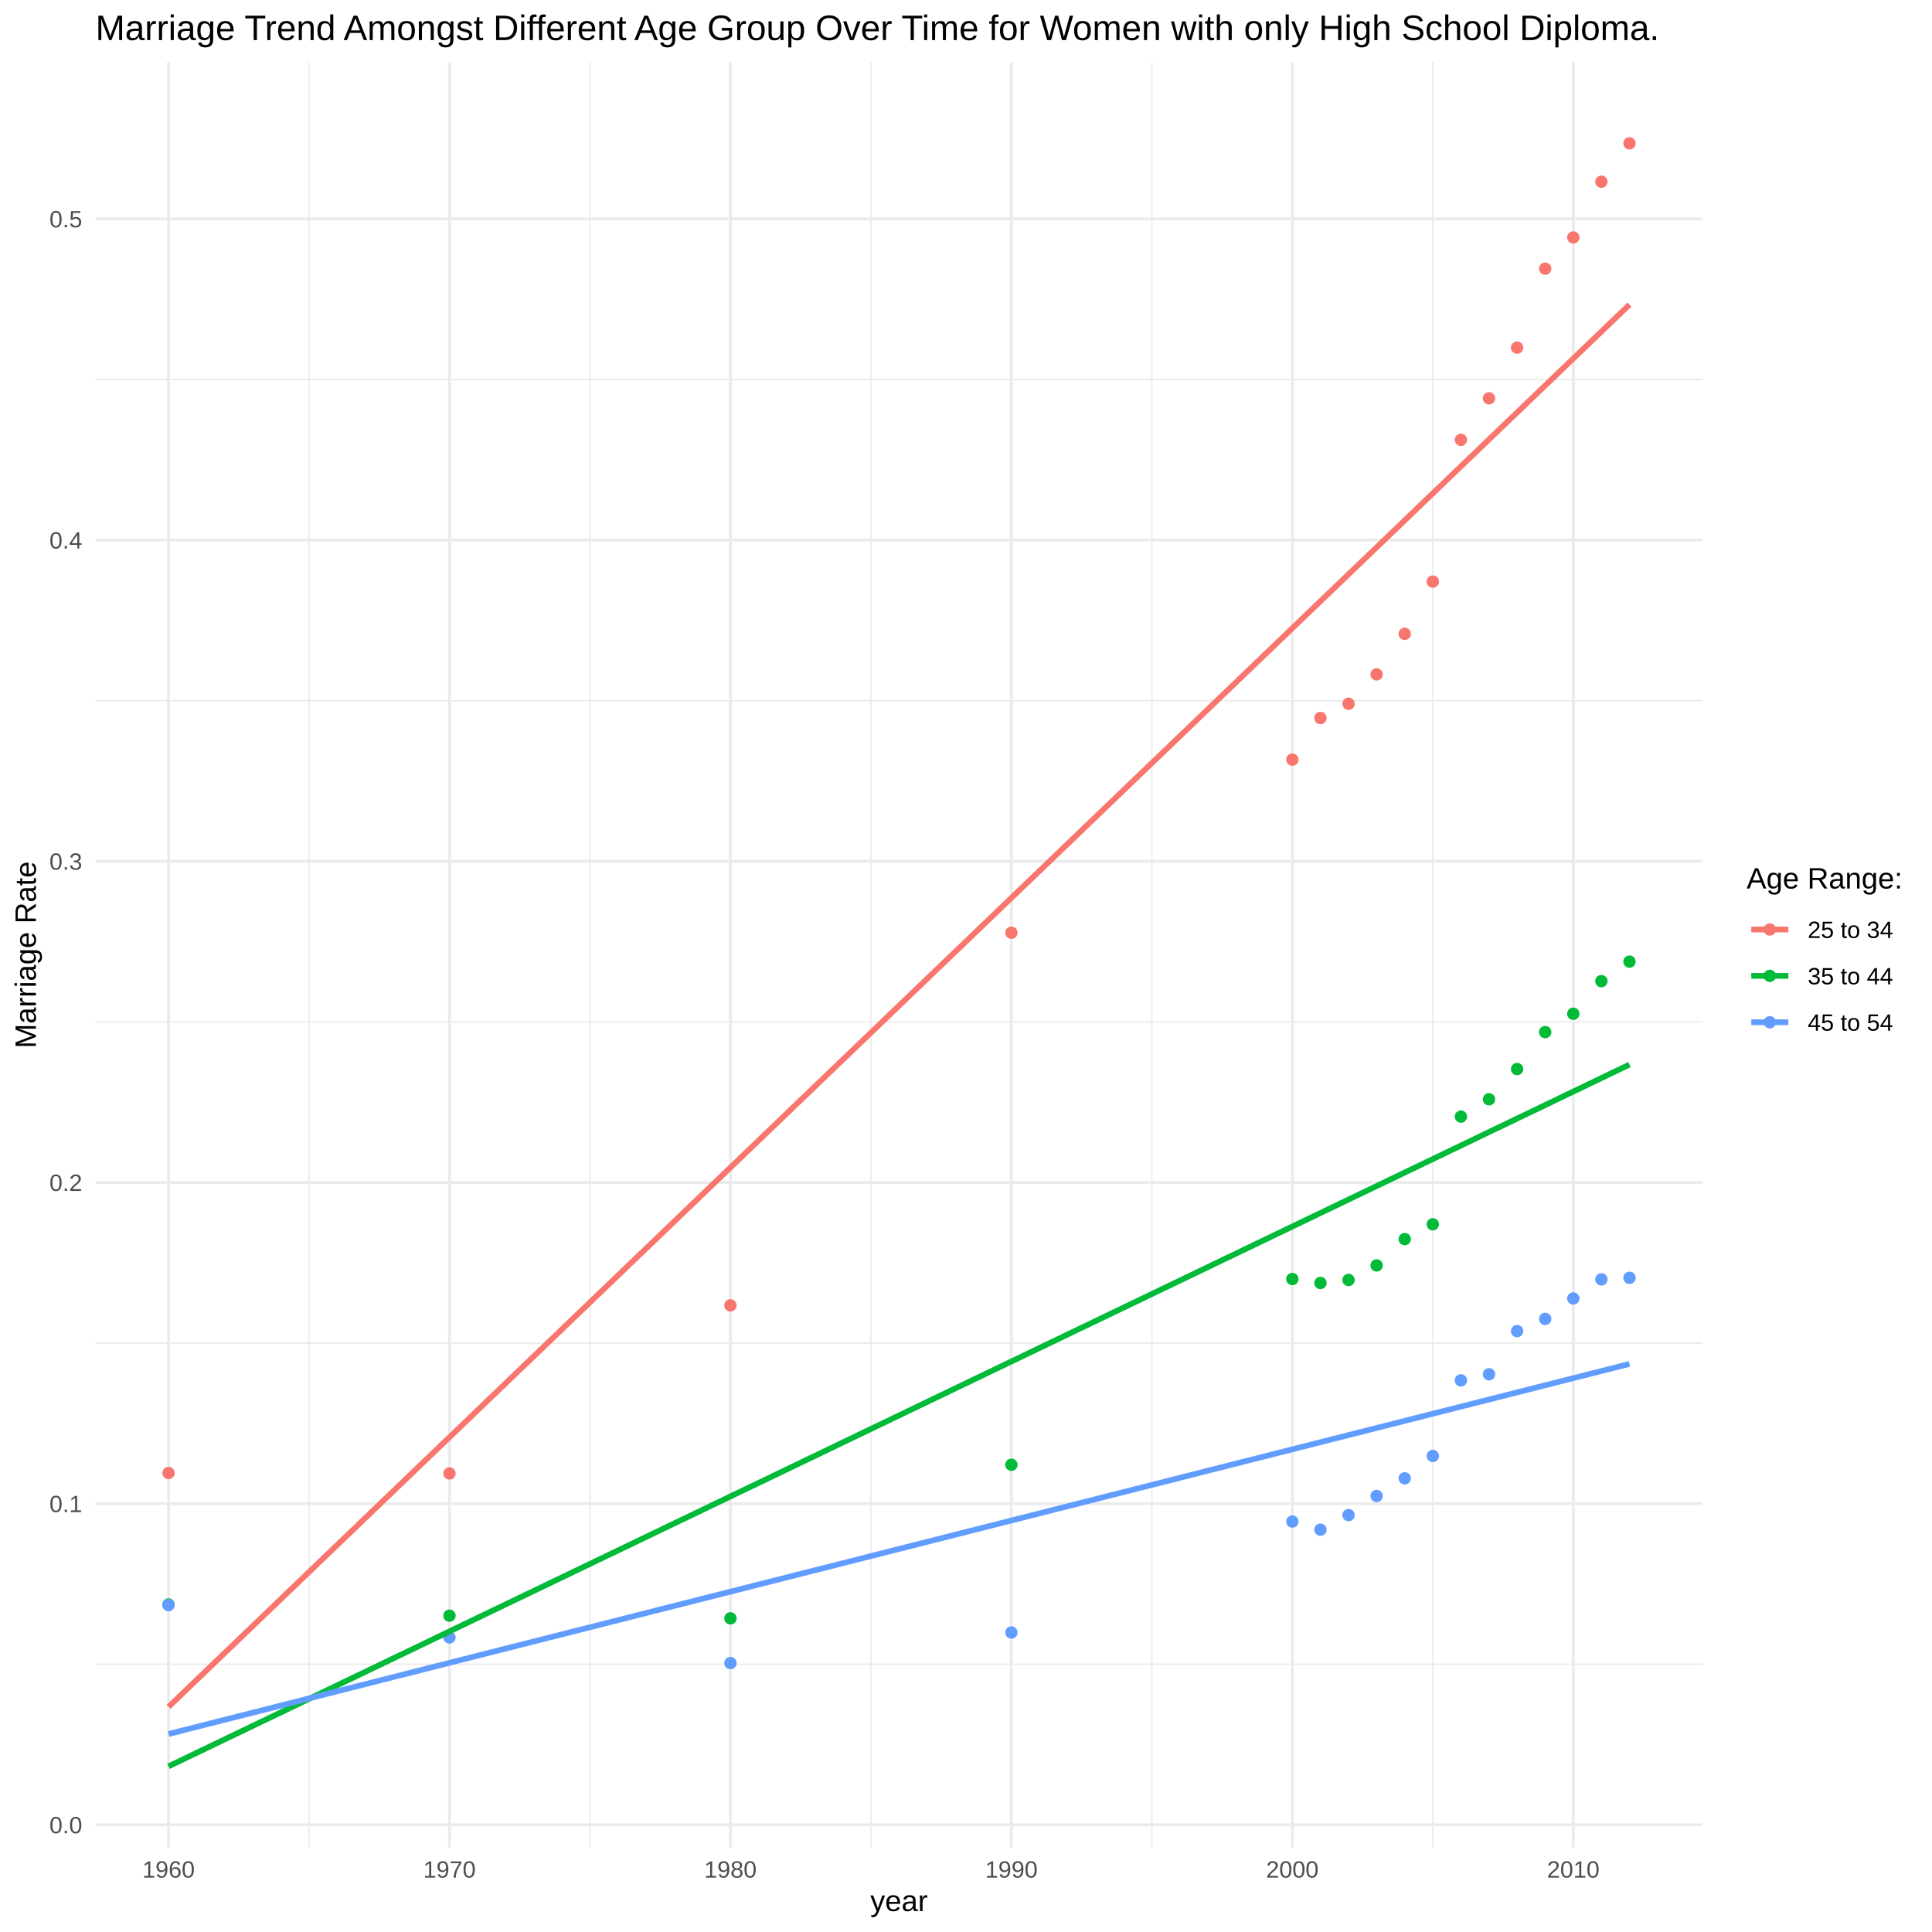
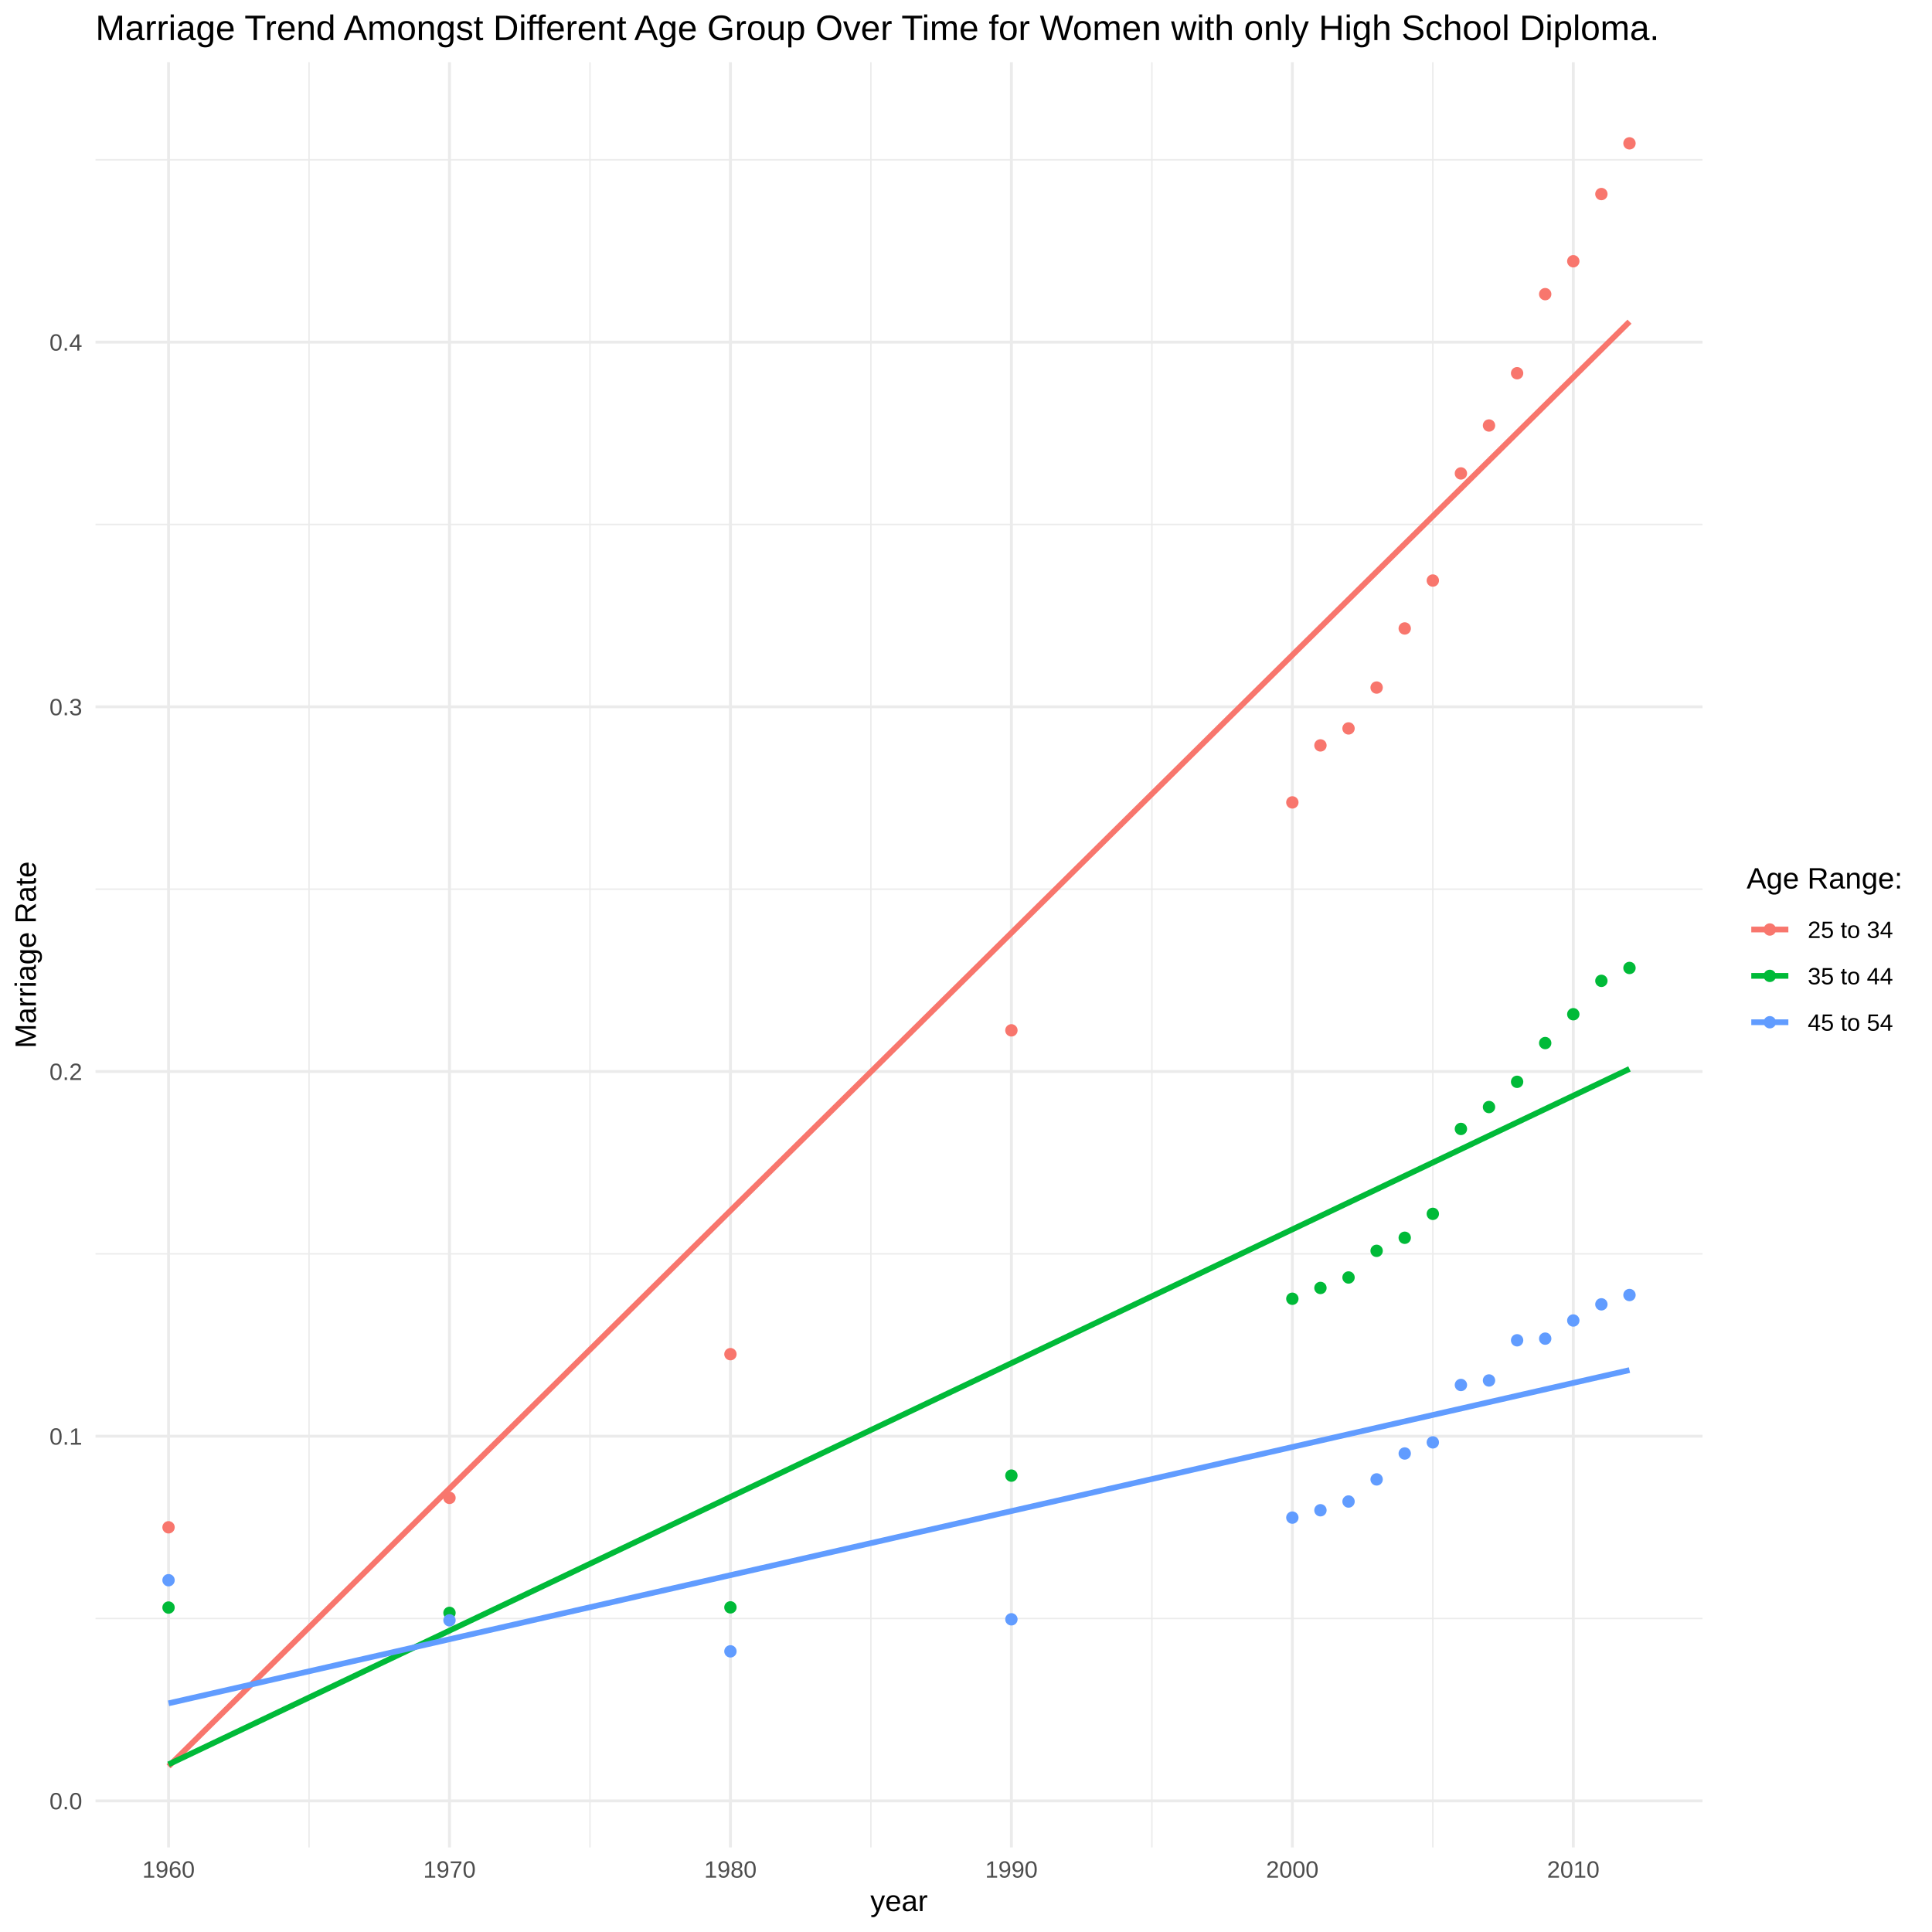
<svg xmlns="http://www.w3.org/2000/svg" class="svglite" width="720.00pt" height="720.00pt" viewBox="0 0 720.00 720.00">
  <defs>
    <style type="text/css">
    .svglite line, .svglite polyline, .svglite polygon, .svglite path, .svglite rect, .svglite circle {
      fill: none;
      stroke: #000000;
      stroke-linecap: round;
      stroke-linejoin: round;
      stroke-miterlimit: 10.00;
    }
  </style>
  </defs>
  <rect width="100%" height="100%" style="stroke: none; fill: #FFFFFF;" />
  <defs>
    <clipPath id="cpMC4wMHw3MjAuMDB8MC4wMHw3MjAuMDA=">
      <rect x="0.00" y="0.00" width="720.00" height="720.00" />
    </clipPath>
  </defs>
  <g clip-path="url(#cpMC4wMHw3MjAuMDB8MC4wMHw3MjAuMDA=)">
</g>
  <defs>
    <clipPath id="cpMzUuNTl8NjM0LjQ4fDIzLjE4fDY4OC41MA==">
      <rect x="35.59" y="23.18" width="598.90" height="665.33" />
    </clipPath>
  </defs>
  <g clip-path="url(#cpMzUuNTl8NjM0LjQ4fDIzLjE4fDY4OC41MA==)">
-     <polyline points="35.59,620.21 634.48,620.21 " style="stroke-width: 0.53; stroke: #EBEBEB; stroke-linecap: butt;" />
-     <polyline points="35.59,500.52 634.48,500.52 " style="stroke-width: 0.53; stroke: #EBEBEB; stroke-linecap: butt;" />
-     <polyline points="35.59,380.82 634.48,380.82 " style="stroke-width: 0.53; stroke: #EBEBEB; stroke-linecap: butt;" />
-     <polyline points="35.59,261.12 634.48,261.12 " style="stroke-width: 0.53; stroke: #EBEBEB; stroke-linecap: butt;" />
-     <polyline points="35.59,141.42 634.48,141.42 " style="stroke-width: 0.53; stroke: #EBEBEB; stroke-linecap: butt;" />
+     <polyline points="35.59,603.18 634.48,603.18 " style="stroke-width: 0.53; stroke: #EBEBEB; stroke-linecap: butt;" />
+     <polyline points="35.59,467.27 634.48,467.27 " style="stroke-width: 0.53; stroke: #EBEBEB; stroke-linecap: butt;" />
+     <polyline points="35.59,331.37 634.48,331.37 " style="stroke-width: 0.53; stroke: #EBEBEB; stroke-linecap: butt;" />
+     <polyline points="35.59,195.46 634.48,195.46 " style="stroke-width: 0.53; stroke: #EBEBEB; stroke-linecap: butt;" />
+     <polyline points="35.59,59.56 634.48,59.56 " style="stroke-width: 0.53; stroke: #EBEBEB; stroke-linecap: butt;" />
    <polyline points="115.16,688.50 115.16,23.18 " style="stroke-width: 0.53; stroke: #EBEBEB; stroke-linecap: butt;" />
    <polyline points="219.86,688.50 219.86,23.18 " style="stroke-width: 0.53; stroke: #EBEBEB; stroke-linecap: butt;" />
    <polyline points="324.56,688.50 324.56,23.18 " style="stroke-width: 0.53; stroke: #EBEBEB; stroke-linecap: butt;" />
    <polyline points="429.27,688.50 429.27,23.18 " style="stroke-width: 0.53; stroke: #EBEBEB; stroke-linecap: butt;" />
    <polyline points="533.97,688.50 533.97,23.18 " style="stroke-width: 0.53; stroke: #EBEBEB; stroke-linecap: butt;" />
-     <polyline points="35.59,680.06 634.48,680.06 " style="stroke-width: 1.07; stroke: #EBEBEB; stroke-linecap: butt;" />
-     <polyline points="35.59,560.37 634.48,560.37 " style="stroke-width: 1.07; stroke: #EBEBEB; stroke-linecap: butt;" />
-     <polyline points="35.59,440.67 634.48,440.67 " style="stroke-width: 1.07; stroke: #EBEBEB; stroke-linecap: butt;" />
-     <polyline points="35.59,320.97 634.48,320.97 " style="stroke-width: 1.07; stroke: #EBEBEB; stroke-linecap: butt;" />
-     <polyline points="35.59,201.27 634.48,201.27 " style="stroke-width: 1.07; stroke: #EBEBEB; stroke-linecap: butt;" />
-     <polyline points="35.59,81.57 634.48,81.57 " style="stroke-width: 1.07; stroke: #EBEBEB; stroke-linecap: butt;" />
+     <polyline points="35.59,671.13 634.48,671.13 " style="stroke-width: 1.07; stroke: #EBEBEB; stroke-linecap: butt;" />
+     <polyline points="35.59,535.23 634.48,535.23 " style="stroke-width: 1.07; stroke: #EBEBEB; stroke-linecap: butt;" />
+     <polyline points="35.59,399.32 634.48,399.32 " style="stroke-width: 1.07; stroke: #EBEBEB; stroke-linecap: butt;" />
+     <polyline points="35.59,263.41 634.48,263.41 " style="stroke-width: 1.07; stroke: #EBEBEB; stroke-linecap: butt;" />
+     <polyline points="35.59,127.51 634.48,127.51 " style="stroke-width: 1.07; stroke: #EBEBEB; stroke-linecap: butt;" />
    <polyline points="62.81,688.50 62.81,23.18 " style="stroke-width: 1.07; stroke: #EBEBEB; stroke-linecap: butt;" />
    <polyline points="167.51,688.50 167.51,23.18 " style="stroke-width: 1.07; stroke: #EBEBEB; stroke-linecap: butt;" />
    <polyline points="272.21,688.50 272.21,23.18 " style="stroke-width: 1.07; stroke: #EBEBEB; stroke-linecap: butt;" />
    <polyline points="376.92,688.50 376.92,23.18 " style="stroke-width: 1.07; stroke: #EBEBEB; stroke-linecap: butt;" />
    <polyline points="481.62,688.50 481.62,23.18 " style="stroke-width: 1.07; stroke: #EBEBEB; stroke-linecap: butt;" />
    <polyline points="586.32,688.50 586.32,23.18 " style="stroke-width: 1.07; stroke: #EBEBEB; stroke-linecap: butt;" />
-     <circle cx="62.81" cy="548.95" r="1.95" style="stroke-width: 0.71; stroke: #F8766D; fill: #F8766D;" />
-     <circle cx="62.81" cy="597.95" r="1.95" style="stroke-width: 0.71; stroke: #00BA38; fill: #00BA38;" />
-     <circle cx="62.81" cy="598.18" r="1.95" style="stroke-width: 0.71; stroke: #619CFF; fill: #619CFF;" />
-     <circle cx="167.51" cy="549.11" r="1.95" style="stroke-width: 0.71; stroke: #F8766D; fill: #F8766D;" />
-     <circle cx="167.51" cy="602.12" r="1.95" style="stroke-width: 0.71; stroke: #00BA38; fill: #00BA38;" />
-     <circle cx="167.51" cy="610.24" r="1.95" style="stroke-width: 0.71; stroke: #619CFF; fill: #619CFF;" />
-     <circle cx="272.21" cy="486.47" r="1.95" style="stroke-width: 0.71; stroke: #F8766D; fill: #F8766D;" />
-     <circle cx="272.21" cy="603.11" r="1.95" style="stroke-width: 0.71; stroke: #00BA38; fill: #00BA38;" />
-     <circle cx="272.21" cy="619.78" r="1.95" style="stroke-width: 0.71; stroke: #619CFF; fill: #619CFF;" />
-     <circle cx="376.92" cy="347.60" r="1.95" style="stroke-width: 0.71; stroke: #F8766D; fill: #F8766D;" />
-     <circle cx="376.92" cy="545.88" r="1.95" style="stroke-width: 0.71; stroke: #00BA38; fill: #00BA38;" />
-     <circle cx="376.92" cy="608.39" r="1.95" style="stroke-width: 0.71; stroke: #619CFF; fill: #619CFF;" />
-     <circle cx="481.62" cy="283.08" r="1.95" style="stroke-width: 0.71; stroke: #F8766D; fill: #F8766D;" />
-     <circle cx="481.62" cy="476.65" r="1.95" style="stroke-width: 0.71; stroke: #00BA38; fill: #00BA38;" />
-     <circle cx="481.62" cy="567.03" r="1.95" style="stroke-width: 0.71; stroke: #619CFF; fill: #619CFF;" />
-     <circle cx="492.09" cy="267.58" r="1.95" style="stroke-width: 0.71; stroke: #F8766D; fill: #F8766D;" />
-     <circle cx="492.09" cy="478.13" r="1.95" style="stroke-width: 0.71; stroke: #00BA38; fill: #00BA38;" />
-     <circle cx="492.09" cy="570.07" r="1.95" style="stroke-width: 0.71; stroke: #619CFF; fill: #619CFF;" />
-     <circle cx="502.56" cy="262.27" r="1.95" style="stroke-width: 0.71; stroke: #F8766D; fill: #F8766D;" />
-     <circle cx="502.56" cy="477.01" r="1.95" style="stroke-width: 0.71; stroke: #00BA38; fill: #00BA38;" />
-     <circle cx="502.56" cy="564.63" r="1.95" style="stroke-width: 0.71; stroke: #619CFF; fill: #619CFF;" />
-     <circle cx="513.03" cy="251.32" r="1.95" style="stroke-width: 0.71; stroke: #F8766D; fill: #F8766D;" />
-     <circle cx="513.03" cy="471.59" r="1.95" style="stroke-width: 0.71; stroke: #00BA38; fill: #00BA38;" />
-     <circle cx="513.03" cy="557.50" r="1.95" style="stroke-width: 0.71; stroke: #619CFF; fill: #619CFF;" />
-     <circle cx="523.50" cy="236.21" r="1.95" style="stroke-width: 0.71; stroke: #F8766D; fill: #F8766D;" />
-     <circle cx="523.50" cy="461.78" r="1.95" style="stroke-width: 0.71; stroke: #00BA38; fill: #00BA38;" />
-     <circle cx="523.50" cy="550.93" r="1.95" style="stroke-width: 0.71; stroke: #619CFF; fill: #619CFF;" />
-     <circle cx="533.97" cy="216.75" r="1.95" style="stroke-width: 0.71; stroke: #F8766D; fill: #F8766D;" />
-     <circle cx="533.97" cy="456.26" r="1.95" style="stroke-width: 0.71; stroke: #00BA38; fill: #00BA38;" />
-     <circle cx="533.97" cy="542.60" r="1.95" style="stroke-width: 0.71; stroke: #619CFF; fill: #619CFF;" />
-     <circle cx="544.44" cy="163.91" r="1.95" style="stroke-width: 0.71; stroke: #F8766D; fill: #F8766D;" />
-     <circle cx="544.44" cy="416.12" r="1.95" style="stroke-width: 0.71; stroke: #00BA38; fill: #00BA38;" />
-     <circle cx="544.44" cy="514.43" r="1.95" style="stroke-width: 0.71; stroke: #619CFF; fill: #619CFF;" />
-     <circle cx="554.91" cy="148.44" r="1.95" style="stroke-width: 0.71; stroke: #F8766D; fill: #F8766D;" />
-     <circle cx="554.91" cy="409.67" r="1.95" style="stroke-width: 0.71; stroke: #00BA38; fill: #00BA38;" />
-     <circle cx="554.91" cy="512.15" r="1.95" style="stroke-width: 0.71; stroke: #619CFF; fill: #619CFF;" />
-     <circle cx="565.38" cy="129.55" r="1.95" style="stroke-width: 0.71; stroke: #F8766D; fill: #F8766D;" />
-     <circle cx="565.38" cy="398.41" r="1.95" style="stroke-width: 0.71; stroke: #00BA38; fill: #00BA38;" />
-     <circle cx="565.38" cy="496.06" r="1.95" style="stroke-width: 0.71; stroke: #619CFF; fill: #619CFF;" />
-     <circle cx="575.85" cy="100.12" r="1.95" style="stroke-width: 0.71; stroke: #F8766D; fill: #F8766D;" />
-     <circle cx="575.85" cy="384.64" r="1.95" style="stroke-width: 0.71; stroke: #00BA38; fill: #00BA38;" />
-     <circle cx="575.85" cy="491.51" r="1.95" style="stroke-width: 0.71; stroke: #619CFF; fill: #619CFF;" />
-     <circle cx="586.32" cy="88.49" r="1.95" style="stroke-width: 0.71; stroke: #F8766D; fill: #F8766D;" />
-     <circle cx="586.32" cy="377.80" r="1.95" style="stroke-width: 0.71; stroke: #00BA38; fill: #00BA38;" />
-     <circle cx="586.32" cy="483.90" r="1.95" style="stroke-width: 0.71; stroke: #619CFF; fill: #619CFF;" />
-     <circle cx="596.79" cy="67.72" r="1.95" style="stroke-width: 0.71; stroke: #F8766D; fill: #F8766D;" />
-     <circle cx="596.79" cy="365.64" r="1.95" style="stroke-width: 0.71; stroke: #00BA38; fill: #00BA38;" />
-     <circle cx="596.79" cy="476.78" r="1.95" style="stroke-width: 0.71; stroke: #619CFF; fill: #619CFF;" />
+     <circle cx="62.81" cy="569.18" r="1.95" style="stroke-width: 0.71; stroke: #F8766D; fill: #F8766D;" />
+     <circle cx="62.81" cy="599.09" r="1.95" style="stroke-width: 0.71; stroke: #00BA38; fill: #00BA38;" />
+     <circle cx="62.81" cy="588.90" r="1.95" style="stroke-width: 0.71; stroke: #619CFF; fill: #619CFF;" />
+     <circle cx="167.51" cy="558.22" r="1.95" style="stroke-width: 0.71; stroke: #F8766D; fill: #F8766D;" />
+     <circle cx="167.51" cy="601.07" r="1.95" style="stroke-width: 0.71; stroke: #00BA38; fill: #00BA38;" />
+     <circle cx="167.51" cy="603.84" r="1.95" style="stroke-width: 0.71; stroke: #619CFF; fill: #619CFF;" />
+     <circle cx="272.21" cy="504.66" r="1.95" style="stroke-width: 0.71; stroke: #F8766D; fill: #F8766D;" />
+     <circle cx="272.21" cy="599.02" r="1.95" style="stroke-width: 0.71; stroke: #00BA38; fill: #00BA38;" />
+     <circle cx="272.21" cy="615.41" r="1.95" style="stroke-width: 0.71; stroke: #619CFF; fill: #619CFF;" />
+     <circle cx="376.92" cy="383.98" r="1.95" style="stroke-width: 0.71; stroke: #F8766D; fill: #F8766D;" />
+     <circle cx="376.92" cy="549.92" r="1.95" style="stroke-width: 0.71; stroke: #00BA38; fill: #00BA38;" />
+     <circle cx="376.92" cy="603.47" r="1.95" style="stroke-width: 0.71; stroke: #619CFF; fill: #619CFF;" />
+     <circle cx="481.62" cy="299.03" r="1.95" style="stroke-width: 0.71; stroke: #F8766D; fill: #F8766D;" />
+     <circle cx="481.62" cy="484.01" r="1.95" style="stroke-width: 0.71; stroke: #00BA38; fill: #00BA38;" />
+     <circle cx="481.62" cy="565.57" r="1.95" style="stroke-width: 0.71; stroke: #619CFF; fill: #619CFF;" />
+     <circle cx="492.09" cy="277.79" r="1.95" style="stroke-width: 0.71; stroke: #F8766D; fill: #F8766D;" />
+     <circle cx="492.09" cy="479.98" r="1.95" style="stroke-width: 0.71; stroke: #00BA38; fill: #00BA38;" />
+     <circle cx="492.09" cy="562.83" r="1.95" style="stroke-width: 0.71; stroke: #619CFF; fill: #619CFF;" />
+     <circle cx="502.56" cy="271.46" r="1.95" style="stroke-width: 0.71; stroke: #F8766D; fill: #F8766D;" />
+     <circle cx="502.56" cy="476.08" r="1.95" style="stroke-width: 0.71; stroke: #00BA38; fill: #00BA38;" />
+     <circle cx="502.56" cy="559.57" r="1.95" style="stroke-width: 0.71; stroke: #619CFF; fill: #619CFF;" />
+     <circle cx="513.03" cy="256.23" r="1.95" style="stroke-width: 0.71; stroke: #F8766D; fill: #F8766D;" />
+     <circle cx="513.03" cy="466.15" r="1.95" style="stroke-width: 0.71; stroke: #00BA38; fill: #00BA38;" />
+     <circle cx="513.03" cy="551.33" r="1.95" style="stroke-width: 0.71; stroke: #619CFF; fill: #619CFF;" />
+     <circle cx="523.50" cy="234.21" r="1.95" style="stroke-width: 0.71; stroke: #F8766D; fill: #F8766D;" />
+     <circle cx="523.50" cy="461.28" r="1.95" style="stroke-width: 0.71; stroke: #00BA38; fill: #00BA38;" />
+     <circle cx="523.50" cy="541.67" r="1.95" style="stroke-width: 0.71; stroke: #619CFF; fill: #619CFF;" />
+     <circle cx="533.97" cy="216.35" r="1.95" style="stroke-width: 0.71; stroke: #F8766D; fill: #F8766D;" />
+     <circle cx="533.97" cy="452.37" r="1.95" style="stroke-width: 0.71; stroke: #00BA38; fill: #00BA38;" />
+     <circle cx="533.97" cy="537.53" r="1.95" style="stroke-width: 0.71; stroke: #619CFF; fill: #619CFF;" />
+     <circle cx="544.44" cy="176.43" r="1.95" style="stroke-width: 0.71; stroke: #F8766D; fill: #F8766D;" />
+     <circle cx="544.44" cy="420.72" r="1.95" style="stroke-width: 0.71; stroke: #00BA38; fill: #00BA38;" />
+     <circle cx="544.44" cy="516.14" r="1.95" style="stroke-width: 0.71; stroke: #619CFF; fill: #619CFF;" />
+     <circle cx="554.91" cy="158.57" r="1.95" style="stroke-width: 0.71; stroke: #F8766D; fill: #F8766D;" />
+     <circle cx="554.91" cy="412.56" r="1.95" style="stroke-width: 0.71; stroke: #00BA38; fill: #00BA38;" />
+     <circle cx="554.91" cy="514.46" r="1.95" style="stroke-width: 0.71; stroke: #619CFF; fill: #619CFF;" />
+     <circle cx="565.38" cy="139.09" r="1.95" style="stroke-width: 0.71; stroke: #F8766D; fill: #F8766D;" />
+     <circle cx="565.38" cy="403.16" r="1.95" style="stroke-width: 0.71; stroke: #00BA38; fill: #00BA38;" />
+     <circle cx="565.38" cy="499.49" r="1.95" style="stroke-width: 0.71; stroke: #619CFF; fill: #619CFF;" />
+     <circle cx="575.85" cy="109.62" r="1.95" style="stroke-width: 0.71; stroke: #F8766D; fill: #F8766D;" />
+     <circle cx="575.85" cy="388.72" r="1.95" style="stroke-width: 0.71; stroke: #00BA38; fill: #00BA38;" />
+     <circle cx="575.85" cy="498.87" r="1.95" style="stroke-width: 0.71; stroke: #619CFF; fill: #619CFF;" />
+     <circle cx="586.32" cy="97.36" r="1.95" style="stroke-width: 0.71; stroke: #F8766D; fill: #F8766D;" />
+     <circle cx="586.32" cy="377.98" r="1.95" style="stroke-width: 0.71; stroke: #00BA38; fill: #00BA38;" />
+     <circle cx="586.32" cy="492.11" r="1.95" style="stroke-width: 0.71; stroke: #619CFF; fill: #619CFF;" />
+     <circle cx="596.79" cy="72.32" r="1.95" style="stroke-width: 0.71; stroke: #F8766D; fill: #F8766D;" />
+     <circle cx="596.79" cy="365.53" r="1.95" style="stroke-width: 0.71; stroke: #00BA38; fill: #00BA38;" />
+     <circle cx="596.79" cy="486.09" r="1.95" style="stroke-width: 0.71; stroke: #619CFF; fill: #619CFF;" />
    <circle cx="607.26" cy="53.42" r="1.95" style="stroke-width: 0.71; stroke: #F8766D; fill: #F8766D;" />
-     <circle cx="607.26" cy="358.37" r="1.95" style="stroke-width: 0.71; stroke: #00BA38; fill: #00BA38;" />
-     <circle cx="607.26" cy="476.20" r="1.95" style="stroke-width: 0.71; stroke: #619CFF; fill: #619CFF;" />
-     <polyline points="62.81,636.10 69.70,629.48 76.59,622.87 83.48,616.25 90.38,609.64 97.27,603.02 104.16,596.41 111.05,589.79 117.94,583.18 124.83,576.56 131.73,569.95 138.62,563.33 145.51,556.72 152.40,550.10 159.29,543.49 166.19,536.87 173.08,530.26 179.97,523.64 186.86,517.03 193.75,510.41 200.64,503.80 207.54,497.18 214.43,490.57 221.32,483.95 228.21,477.34 235.10,470.72 242.00,464.11 248.89,457.49 255.78,450.88 262.67,444.26 269.56,437.65 276.45,431.03 283.35,424.42 290.24,417.80 297.13,411.19 304.02,404.57 310.91,397.96 317.81,391.34 324.70,384.73 331.59,378.11 338.48,371.50 345.37,364.88 352.26,358.27 359.16,351.66 366.05,345.04 372.94,338.43 379.83,331.81 386.72,325.20 393.62,318.58 400.51,311.97 407.40,305.35 414.29,298.74 421.18,292.12 428.07,285.51 434.97,278.89 441.86,272.28 448.75,265.66 455.64,259.05 462.53,252.43 469.43,245.82 476.32,239.20 483.21,232.59 490.10,225.97 496.99,219.36 503.88,212.74 510.78,206.13 517.67,199.51 524.56,192.90 531.45,186.28 538.34,179.67 545.24,173.05 552.13,166.44 559.02,159.82 565.91,153.21 572.80,146.59 579.69,139.98 586.59,133.36 593.48,126.75 600.37,120.13 607.26,113.52 " style="stroke-width: 2.13; stroke: #F8766D; stroke-linecap: butt;" />
-     <polyline points="62.81,658.26 69.70,654.95 76.59,651.64 83.48,648.33 90.38,645.02 97.27,641.71 104.16,638.40 111.05,635.09 117.94,631.78 124.83,628.47 131.73,625.16 138.62,621.85 145.51,618.54 152.40,615.23 159.29,611.92 166.19,608.60 173.08,605.29 179.97,601.98 186.86,598.67 193.75,595.36 200.64,592.05 207.54,588.74 214.43,585.43 221.32,582.12 228.21,578.81 235.10,575.50 242.00,572.19 248.89,568.88 255.78,565.57 262.67,562.26 269.56,558.95 276.45,555.64 283.35,552.33 290.24,549.02 297.13,545.71 304.02,542.40 310.91,539.08 317.81,535.77 324.70,532.46 331.59,529.15 338.48,525.84 345.37,522.53 352.26,519.22 359.16,515.91 366.05,512.60 372.94,509.29 379.83,505.98 386.72,502.67 393.62,499.36 400.51,496.05 407.40,492.74 414.29,489.43 421.18,486.12 428.07,482.81 434.97,479.50 441.86,476.19 448.75,472.88 455.64,469.56 462.53,466.25 469.43,462.94 476.32,459.63 483.21,456.32 490.10,453.01 496.99,449.70 503.88,446.39 510.78,443.08 517.67,439.77 524.56,436.46 531.45,433.15 538.34,429.84 545.24,426.53 552.13,423.22 559.02,419.91 565.91,416.60 572.80,413.29 579.69,409.98 586.59,406.67 593.48,403.36 600.37,400.04 607.26,396.73 " style="stroke-width: 2.13; stroke: #00BA38; stroke-linecap: butt;" />
-     <polyline points="62.81,646.21 69.70,644.47 76.59,642.72 83.48,640.97 90.38,639.23 97.27,637.48 104.16,635.74 111.05,633.99 117.94,632.24 124.83,630.50 131.73,628.75 138.62,627.01 145.51,625.26 152.40,623.52 159.29,621.77 166.19,620.02 173.08,618.28 179.97,616.53 186.86,614.79 193.75,613.04 200.64,611.29 207.54,609.55 214.43,607.80 221.32,606.06 228.21,604.31 235.10,602.57 242.00,600.82 248.89,599.07 255.78,597.33 262.67,595.58 269.56,593.84 276.45,592.09 283.35,590.34 290.24,588.60 297.13,586.85 304.02,585.11 310.91,583.36 317.81,581.62 324.70,579.87 331.59,578.12 338.48,576.38 345.37,574.63 352.26,572.89 359.16,571.14 366.05,569.39 372.94,567.65 379.83,565.90 386.72,564.16 393.62,562.41 400.51,560.67 407.40,558.92 414.29,557.17 421.18,555.43 428.07,553.68 434.97,551.94 441.86,550.19 448.75,548.44 455.64,546.70 462.53,544.95 469.43,543.21 476.32,541.46 483.21,539.72 490.10,537.97 496.99,536.22 503.88,534.48 510.78,532.73 517.67,530.99 524.56,529.24 531.45,527.49 538.34,525.75 545.24,524.00 552.13,522.26 559.02,520.51 565.91,518.77 572.80,517.02 579.69,515.27 586.59,513.53 593.48,511.78 600.37,510.04 607.26,508.29 " style="stroke-width: 2.13; stroke: #619CFF; stroke-linecap: butt;" />
+     <circle cx="607.26" cy="360.73" r="1.95" style="stroke-width: 0.71; stroke: #00BA38; fill: #00BA38;" />
+     <circle cx="607.26" cy="482.62" r="1.95" style="stroke-width: 0.71; stroke: #619CFF; fill: #619CFF;" />
+     <polyline points="62.81,658.26 69.70,651.45 76.59,644.63 83.48,637.82 90.38,631.00 97.27,624.19 104.16,617.37 111.05,610.56 117.94,603.74 124.83,596.93 131.73,590.11 138.62,583.30 145.51,576.48 152.40,569.67 159.29,562.85 166.19,556.04 173.08,549.22 179.97,542.41 186.86,535.59 193.75,528.78 200.64,521.96 207.54,515.15 214.43,508.33 221.32,501.52 228.21,494.70 235.10,487.89 242.00,481.07 248.89,474.26 255.78,467.44 262.67,460.63 269.56,453.81 276.45,447.00 283.35,440.18 290.24,433.37 297.13,426.55 304.02,419.74 310.91,412.93 317.81,406.11 324.70,399.30 331.59,392.48 338.48,385.67 345.37,378.85 352.26,372.04 359.16,365.22 366.05,358.41 372.94,351.59 379.83,344.78 386.72,337.96 393.62,331.15 400.51,324.33 407.40,317.52 414.29,310.70 421.18,303.89 428.07,297.07 434.97,290.26 441.86,283.44 448.75,276.63 455.64,269.81 462.53,263.00 469.43,256.18 476.32,249.37 483.21,242.55 490.10,235.74 496.99,228.92 503.88,222.11 510.78,215.29 517.67,208.48 524.56,201.66 531.45,194.85 538.34,188.03 545.24,181.22 552.13,174.40 559.02,167.59 565.91,160.77 572.80,153.96 579.69,147.14 586.59,140.33 593.48,133.51 600.37,126.70 607.26,119.88 " style="stroke-width: 2.13; stroke: #F8766D; stroke-linecap: butt;" />
+     <polyline points="62.81,657.53 69.70,654.25 76.59,650.97 83.48,647.69 90.38,644.41 97.27,641.13 104.16,637.85 111.05,634.57 117.94,631.29 124.83,628.01 131.73,624.73 138.62,621.44 145.51,618.16 152.40,614.88 159.29,611.60 166.19,608.32 173.08,605.04 179.97,601.76 186.86,598.48 193.75,595.20 200.64,591.92 207.54,588.64 214.43,585.36 221.32,582.07 228.21,578.79 235.10,575.51 242.00,572.23 248.89,568.95 255.78,565.67 262.67,562.39 269.56,559.11 276.45,555.83 283.35,552.55 290.24,549.27 297.13,545.99 304.02,542.70 310.91,539.42 317.81,536.14 324.70,532.86 331.59,529.58 338.48,526.30 345.37,523.02 352.26,519.74 359.16,516.46 366.05,513.18 372.94,509.90 379.83,506.62 386.72,503.33 393.62,500.05 400.51,496.77 407.40,493.49 414.29,490.21 421.18,486.93 428.07,483.65 434.97,480.37 441.86,477.09 448.75,473.81 455.64,470.53 462.53,467.25 469.43,463.96 476.32,460.68 483.21,457.40 490.10,454.12 496.99,450.84 503.88,447.56 510.78,444.28 517.67,441.00 524.56,437.72 531.45,434.44 538.34,431.16 545.24,427.88 552.13,424.59 559.02,421.31 565.91,418.03 572.80,414.75 579.69,411.47 586.59,408.19 593.48,404.91 600.37,401.63 607.26,398.35 " style="stroke-width: 2.13; stroke: #00BA38; stroke-linecap: butt;" />
+     <polyline points="62.81,634.78 69.70,633.21 76.59,631.64 83.48,630.07 90.38,628.50 97.27,626.92 104.16,625.35 111.05,623.78 117.94,622.21 124.83,620.64 131.73,619.06 138.62,617.49 145.51,615.92 152.40,614.35 159.29,612.78 166.19,611.20 173.08,609.63 179.97,608.06 186.86,606.49 193.75,604.92 200.64,603.34 207.54,601.77 214.43,600.20 221.32,598.63 228.21,597.06 235.10,595.48 242.00,593.91 248.89,592.34 255.78,590.77 262.67,589.20 269.56,587.62 276.45,586.05 283.35,584.48 290.24,582.91 297.13,581.34 304.02,579.76 310.91,578.19 317.81,576.62 324.70,575.05 331.59,573.48 338.48,571.90 345.37,570.33 352.26,568.76 359.16,567.19 366.05,565.62 372.94,564.04 379.83,562.47 386.72,560.90 393.62,559.33 400.51,557.76 407.40,556.19 414.29,554.61 421.18,553.04 428.07,551.47 434.97,549.90 441.86,548.33 448.75,546.75 455.64,545.18 462.53,543.61 469.43,542.04 476.32,540.47 483.21,538.89 490.10,537.32 496.99,535.75 503.88,534.18 510.78,532.61 517.67,531.03 524.56,529.46 531.45,527.89 538.34,526.32 545.24,524.75 552.13,523.17 559.02,521.60 565.91,520.03 572.80,518.46 579.69,516.89 586.59,515.31 593.48,513.74 600.37,512.17 607.26,510.60 " style="stroke-width: 2.13; stroke: #619CFF; stroke-linecap: butt;" />
  </g>
  <g clip-path="url(#cpMC4wMHw3MjAuMDB8MC4wMHw3MjAuMDA=)">
-     <text x="30.65" y="683.21" text-anchor="end" style="font-size: 8.80px; fill: #4D4D4D; font-family: Arial;" textLength="12.24px" lengthAdjust="spacingAndGlyphs">0.0</text>
-     <text x="30.65" y="563.52" text-anchor="end" style="font-size: 8.80px; fill: #4D4D4D; font-family: Arial;" textLength="12.24px" lengthAdjust="spacingAndGlyphs">0.1</text>
-     <text x="30.65" y="443.82" text-anchor="end" style="font-size: 8.80px; fill: #4D4D4D; font-family: Arial;" textLength="12.24px" lengthAdjust="spacingAndGlyphs">0.2</text>
-     <text x="30.65" y="324.12" text-anchor="end" style="font-size: 8.80px; fill: #4D4D4D; font-family: Arial;" textLength="12.24px" lengthAdjust="spacingAndGlyphs">0.3</text>
-     <text x="30.65" y="204.42" text-anchor="end" style="font-size: 8.80px; fill: #4D4D4D; font-family: Arial;" textLength="12.24px" lengthAdjust="spacingAndGlyphs">0.4</text>
-     <text x="30.65" y="84.72" text-anchor="end" style="font-size: 8.80px; fill: #4D4D4D; font-family: Arial;" textLength="12.24px" lengthAdjust="spacingAndGlyphs">0.5</text>
+     <text x="30.65" y="674.28" text-anchor="end" style="font-size: 8.80px; fill: #4D4D4D; font-family: Arial;" textLength="12.24px" lengthAdjust="spacingAndGlyphs">0.0</text>
+     <text x="30.65" y="538.38" text-anchor="end" style="font-size: 8.80px; fill: #4D4D4D; font-family: Arial;" textLength="12.24px" lengthAdjust="spacingAndGlyphs">0.1</text>
+     <text x="30.65" y="402.47" text-anchor="end" style="font-size: 8.80px; fill: #4D4D4D; font-family: Arial;" textLength="12.24px" lengthAdjust="spacingAndGlyphs">0.2</text>
+     <text x="30.65" y="266.56" text-anchor="end" style="font-size: 8.80px; fill: #4D4D4D; font-family: Arial;" textLength="12.24px" lengthAdjust="spacingAndGlyphs">0.3</text>
+     <text x="30.65" y="130.66" text-anchor="end" style="font-size: 8.80px; fill: #4D4D4D; font-family: Arial;" textLength="12.24px" lengthAdjust="spacingAndGlyphs">0.4</text>
    <text x="62.81" y="699.74" text-anchor="middle" style="font-size: 8.80px; fill: #4D4D4D; font-family: Arial;" textLength="19.58px" lengthAdjust="spacingAndGlyphs">1960</text>
    <text x="167.51" y="699.74" text-anchor="middle" style="font-size: 8.80px; fill: #4D4D4D; font-family: Arial;" textLength="19.58px" lengthAdjust="spacingAndGlyphs">1970</text>
    <text x="272.21" y="699.74" text-anchor="middle" style="font-size: 8.80px; fill: #4D4D4D; font-family: Arial;" textLength="19.58px" lengthAdjust="spacingAndGlyphs">1980</text>
    <text x="376.92" y="699.74" text-anchor="middle" style="font-size: 8.80px; fill: #4D4D4D; font-family: Arial;" textLength="19.58px" lengthAdjust="spacingAndGlyphs">1990</text>
    <text x="481.62" y="699.74" text-anchor="middle" style="font-size: 8.80px; fill: #4D4D4D; font-family: Arial;" textLength="19.58px" lengthAdjust="spacingAndGlyphs">2000</text>
    <text x="586.32" y="699.74" text-anchor="middle" style="font-size: 8.80px; fill: #4D4D4D; font-family: Arial;" textLength="19.58px" lengthAdjust="spacingAndGlyphs">2010</text>
    <text x="335.04" y="712.20" text-anchor="middle" style="font-size: 11.00px; font-family: Arial;" textLength="21.41px" lengthAdjust="spacingAndGlyphs">year</text>
    <text transform="translate(13.36,355.84) rotate(-90)" text-anchor="middle" style="font-size: 11.00px; font-family: Arial;" textLength="69.72px" lengthAdjust="spacingAndGlyphs">Marriage Rate</text>
    <text x="650.92" y="331.12" style="font-size: 11.00px; font-family: Arial;" textLength="58.12px" lengthAdjust="spacingAndGlyphs">Age Range:</text>
    <circle cx="659.56" cy="346.40" r="1.95" style="stroke-width: 0.71; stroke: #F8766D; fill: #F8766D;" />
    <line x1="652.65" y1="346.40" x2="666.47" y2="346.40" style="stroke-width: 2.13; stroke: #F8766D; stroke-linecap: butt;" />
    <circle cx="659.56" cy="363.68" r="1.95" style="stroke-width: 0.71; stroke: #00BA38; fill: #00BA38;" />
    <line x1="652.65" y1="363.68" x2="666.47" y2="363.68" style="stroke-width: 2.13; stroke: #00BA38; stroke-linecap: butt;" />
    <circle cx="659.56" cy="380.96" r="1.95" style="stroke-width: 0.71; stroke: #619CFF; fill: #619CFF;" />
    <line x1="652.65" y1="380.96" x2="666.47" y2="380.96" style="stroke-width: 2.13; stroke: #619CFF; stroke-linecap: butt;" />
    <text x="673.68" y="349.55" style="font-size: 8.80px; font-family: Arial;" textLength="31.82px" lengthAdjust="spacingAndGlyphs">25 to 34</text>
    <text x="673.68" y="366.83" style="font-size: 8.80px; font-family: Arial;" textLength="31.82px" lengthAdjust="spacingAndGlyphs">35 to 44</text>
    <text x="673.68" y="384.11" style="font-size: 8.80px; font-family: Arial;" textLength="31.82px" lengthAdjust="spacingAndGlyphs">45 to 54</text>
    <text x="35.59" y="14.93" style="font-size: 13.20px; font-family: Arial;" textLength="582.38px" lengthAdjust="spacingAndGlyphs">Marriage Trend Amongst Different Age Group Over Time for Women with only High School Diploma.</text>
  </g>
</svg>
